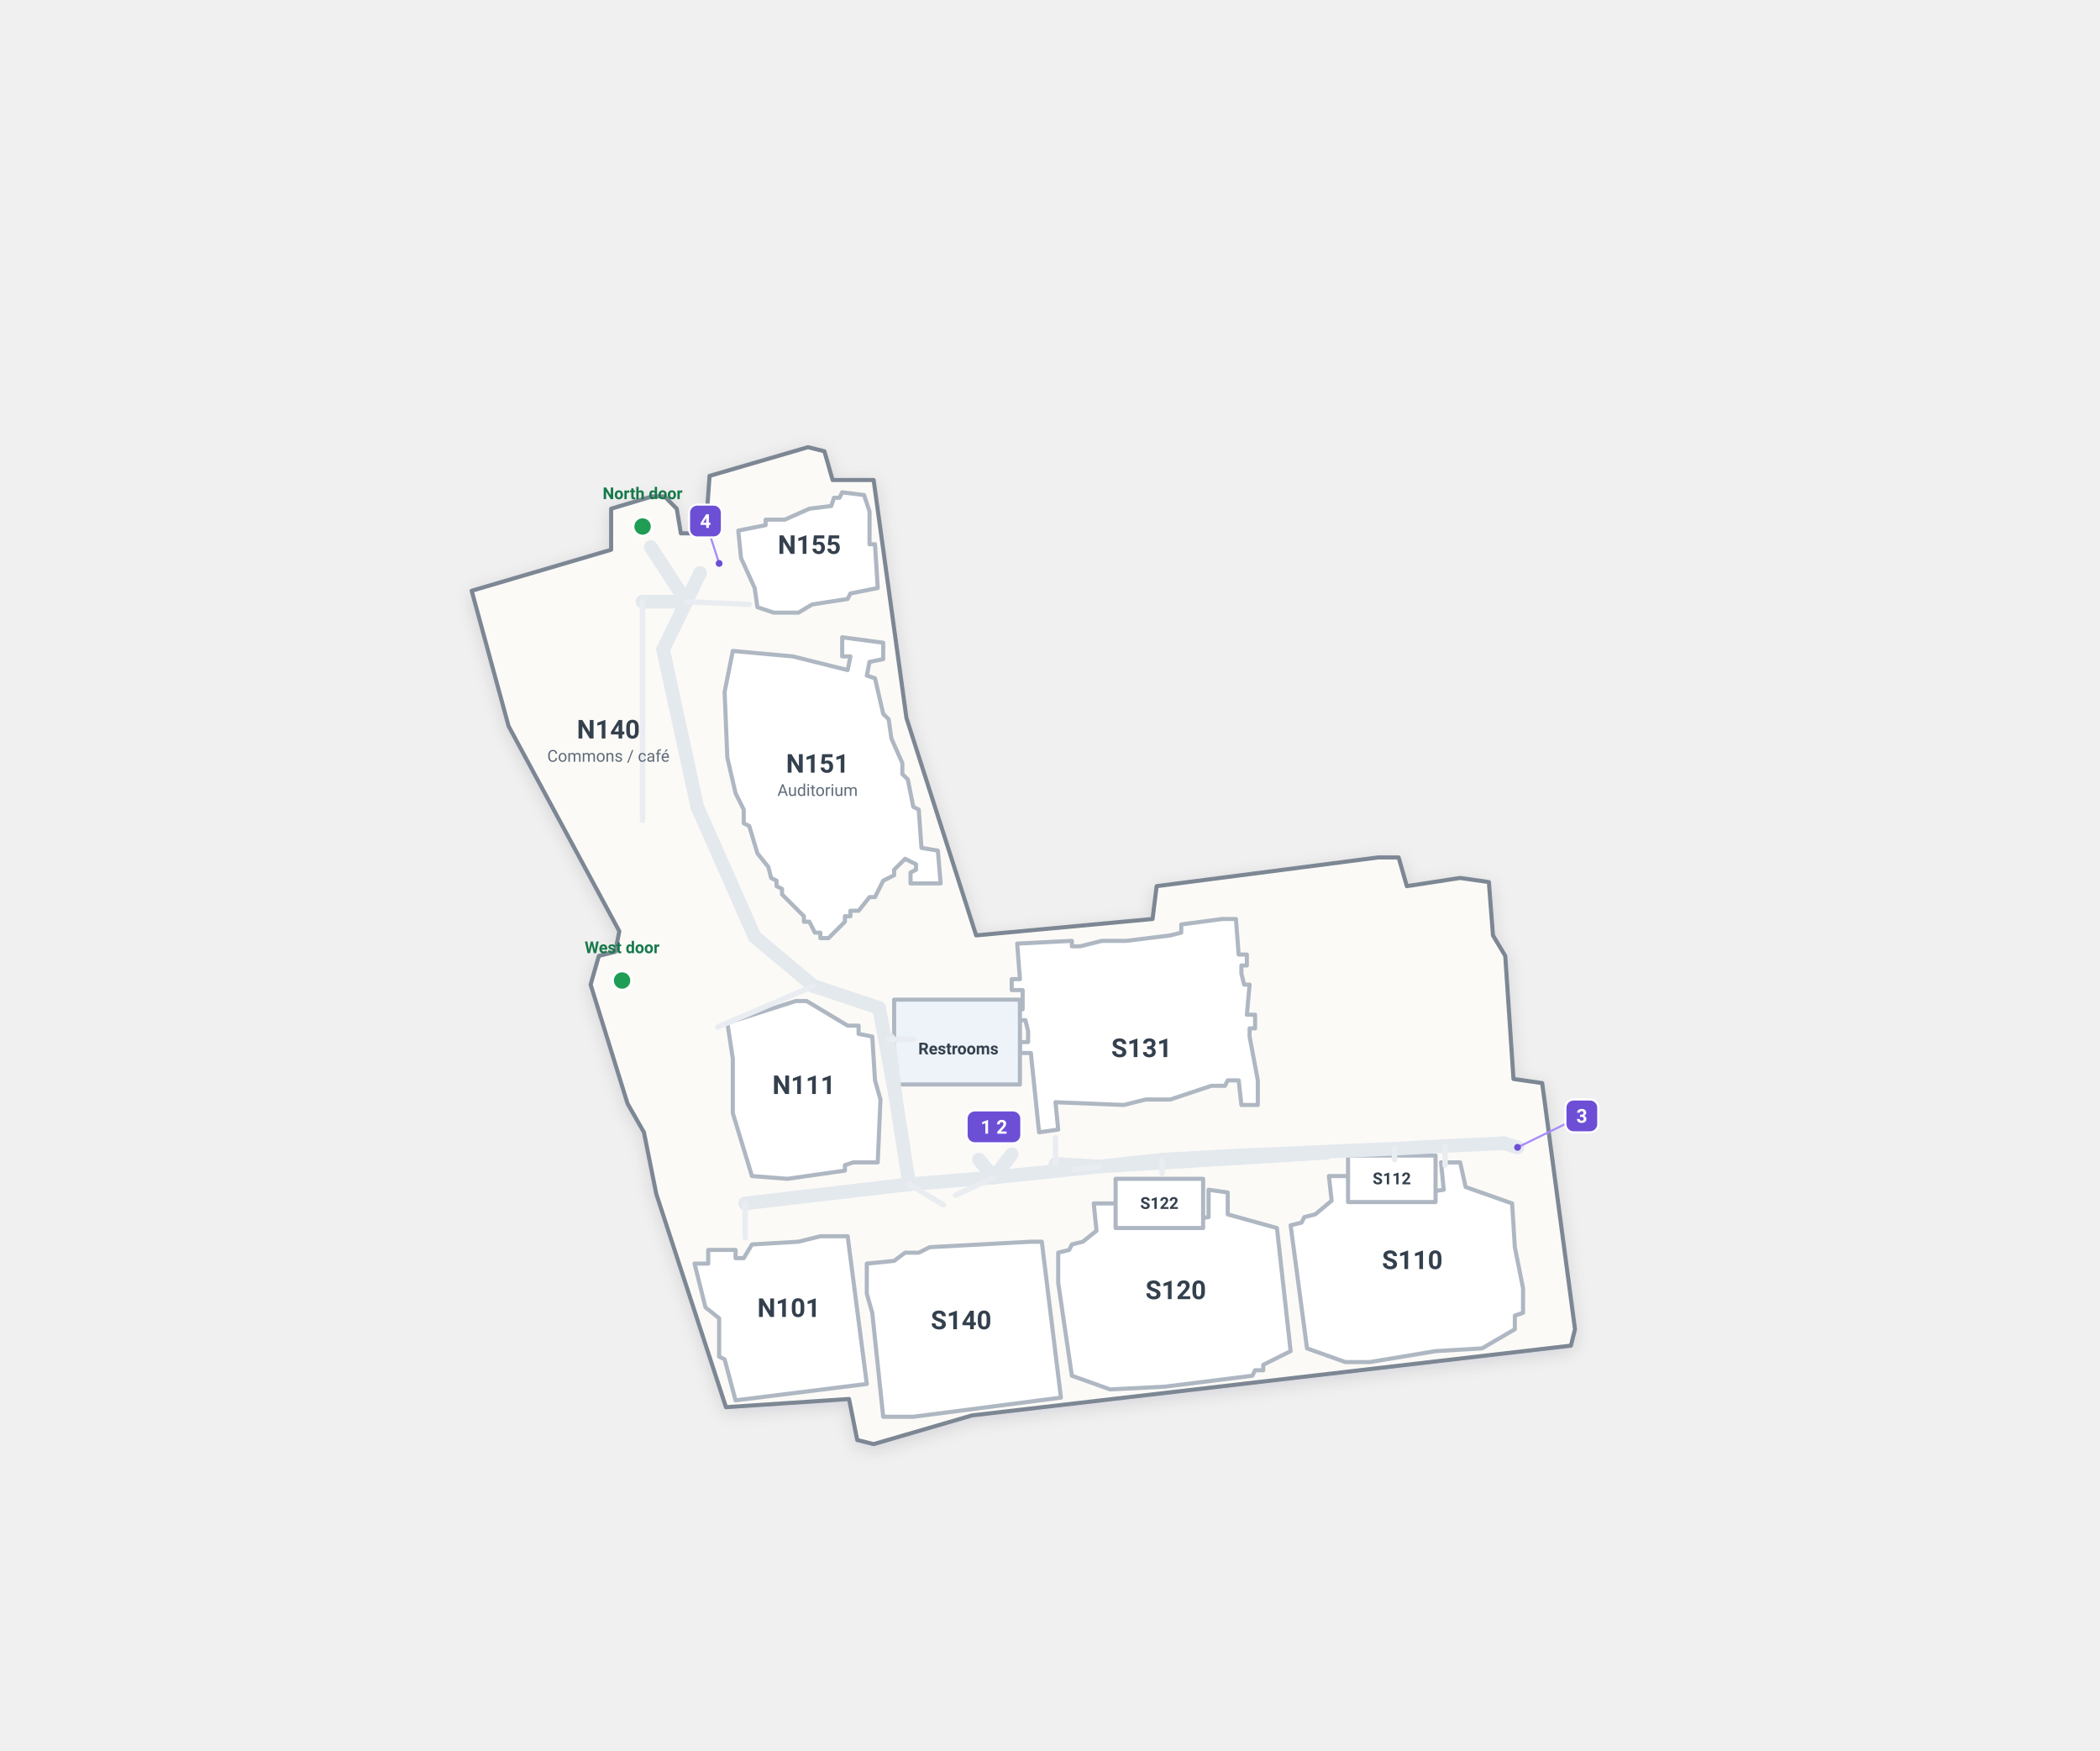
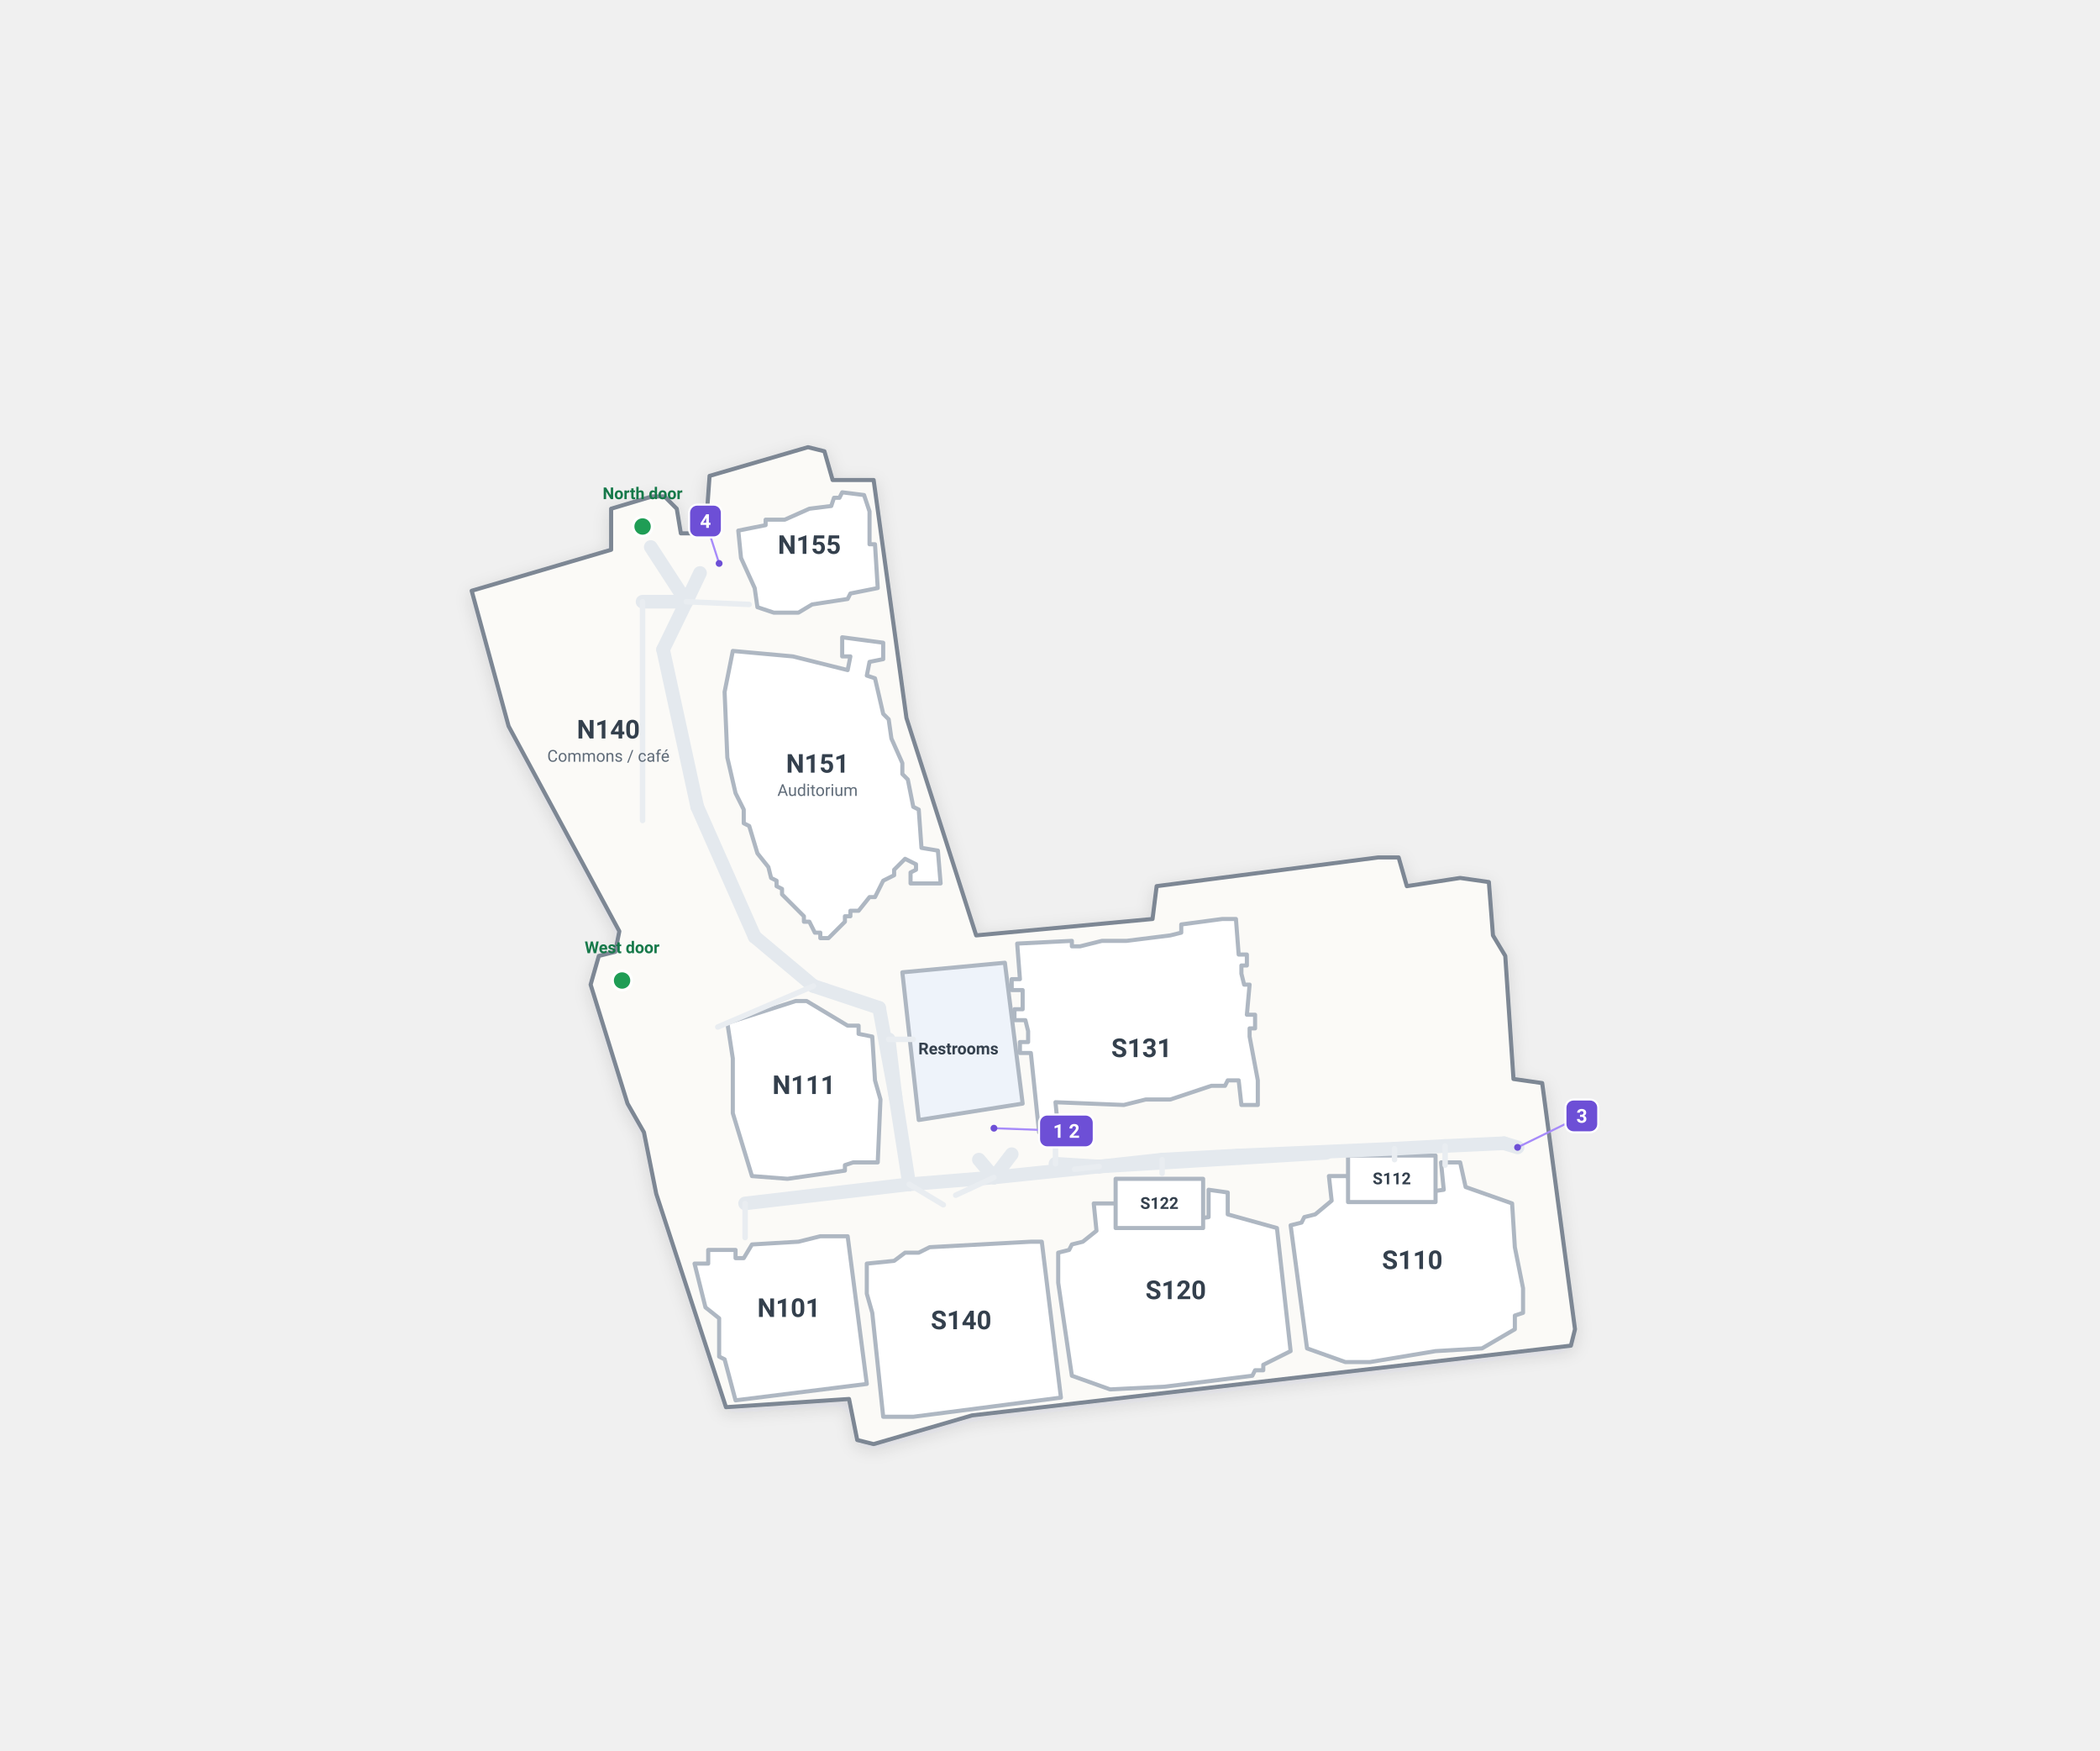
<svg xmlns="http://www.w3.org/2000/svg" width="1536" height="1280" viewBox="0 0 1536 1280">
  <defs>
    <filter id="sh" x="-5%" y="-5%" width="110%" height="110%">
      <feDropShadow dx="0" dy="3" stdDeviation="6" flood-color="#1f2933" flood-opacity="0.12" />
    </filter>
  </defs>
  <polygon points="591.0,327.0 603.0,330.0 609.0,351.0 639.0,351.0 663.0,525.0 714.0,684.0 843.0,672.0 846.0,648.0 1008.0,627.0 1023.0,627.0 1029.0,648.0 1068.0,642.0 1089.0,645.0 1092.0,684.0 1101.0,699.0 1107.0,789.0 1128.0,792.0 1152.0,972.0 1149.0,984.0 711.0,1035.0 639.0,1056.0 627.0,1053.0 621.0,1023.0 531.0,1029.0 480.0,873.0 471.0,828.0 459.0,807.0 432.0,720.0 438.0,699.0 450.0,696.0 453.0,681.0 372.0,531.0 345.0,432.0 447.0,402.0 447.0,372.0 477.0,363.0 486.0,363.0 495.0,372.0 498.0,390.0 516.0,390.0 519.0,348.0 591.0,327.0" fill="#fbfaf7" stroke="#7d8794" stroke-width="3" stroke-linejoin="round" filter="url(#sh)" />
  <polygon points="600.0,904.0 620.0,904.0 634.0,1012.0 538.0,1024.0 530.0,994.0 526.0,992.0 526.0,964.0 516.0,956.0 508.0,924.0 518.0,924.0 518.0,914.0 538.0,914.0 538.0,920.0 544.0,920.0 550.0,910.0 584.0,908.0 600.0,904.0" fill="#ffffff" stroke="#aeb7c2" stroke-width="3" stroke-linejoin="round" />
  <polygon points="582.0,732.0 590.0,732.0 620.0,750.0 628.0,750.0 628.0,756.0 638.0,758.0 640.0,790.0 644.0,804.0 642.0,850.0 624.0,850.0 618.0,852.0 618.0,856.0 576.0,862.0 550.0,860.0 536.0,814.0 536.0,774.0 532.0,748.0 582.0,732.0" fill="#ffffff" stroke="#aeb7c2" stroke-width="3" stroke-linejoin="round" />
  <polygon points="616.0,466.0 646.0,470.0 646.0,482.0 636.0,484.0 634.0,494.0 640.0,496.0 646.0,522.0 650.0,526.0 652.0,540.0 660.0,558.0 660.0,566.0 664.0,570.0 668.0,590.0 672.0,592.0 674.0,620.0 686.0,622.0 688.0,646.0 666.0,646.0 666.0,638.0 670.0,636.0 670.0,632.0 662.0,628.0 654.0,636.0 654.0,640.0 646.0,644.0 640.0,656.0 636.0,656.0 628.0,666.0 622.0,666.0 622.0,670.0 618.0,670.0 618.0,674.0 606.0,686.0 600.0,686.0 600.0,682.0 596.0,682.0 592.0,674.0 588.0,674.0 588.0,670.0 572.0,654.0 572.0,650.0 568.0,648.0 568.0,644.0 564.0,642.0 562.0,634.0 554.0,624.0 548.0,604.0 544.0,602.0 544.0,592.0 538.0,580.0 532.0,554.0 530.0,506.0 536.0,476.0 580.0,480.0 620.0,490.0 622.0,480.0 616.0,480.0 616.0,466.0" fill="#ffffff" stroke="#aeb7c2" stroke-width="3" stroke-linejoin="round" />
  <polygon points="616.0,360.0 632.0,362.0 636.0,374.0 636.0,398.0 640.0,398.0 642.0,430.0 622.0,434.0 620.0,438.0 594.0,442.0 584.0,448.0 566.0,448.0 554.0,444.0 552.0,430.0 542.0,408.0 540.0,388.0 560.0,384.0 560.0,380.0 574.0,380.0 592.0,372.0 608.0,370.0 610.0,364.0 614.0,364.0 616.0,360.0" fill="#ffffff" stroke="#aeb7c2" stroke-width="3" stroke-linejoin="round" />
  <polygon points="1054.0,850.0 1068.0,850.0 1072.0,868.0 1106.0,880.0 1108.0,912.0 1114.0,942.0 1114.0,960.0 1108.0,962.0 1108.0,972.0 1084.0,986.0 1050.0,988.0 1002.0,996.0 984.0,996.0 956.0,986.0 944.0,896.0 952.0,894.0 954.0,890.0 962.0,888.0 974.0,878.0 972.0,860.0 986.0,860.0 988.0,878.0 1042.0,872.0 1056.0,870.0 1054.0,850.0" fill="#ffffff" stroke="#aeb7c2" stroke-width="3" stroke-linejoin="round" />
  <polygon points="986.0,845.0 1050.0,845.0 1050.0,879.0 986.0,879.0" fill="#ffffff" stroke="#aeb7c2" stroke-width="3" stroke-linejoin="round" />
  <polygon points="884.0,870.0 898.0,872.0 898.0,888.0 934.0,898.0 944.0,988.0 924.0,998.0 924.0,1002.0 918.0,1002.0 916.0,1006.0 852.0,1014.0 812.0,1016.0 784.0,1006.0 774.0,938.0 774.0,916.0 782.0,914.0 784.0,910.0 792.0,908.0 802.0,900.0 800.0,880.0 816.0,880.0 818.0,898.0 826.0,898.0 884.0,890.0 884.0,870.0" fill="#ffffff" stroke="#aeb7c2" stroke-width="3" stroke-linejoin="round" />
  <polygon points="816.0,862.0 880.0,862.0 880.0,898.0 816.0,898.0" fill="#ffffff" stroke="#aeb7c2" stroke-width="3" stroke-linejoin="round" />
  <polygon points="894.0,672.0 904.0,672.0 906.0,698.0 912.0,698.0 912.0,706.0 908.0,706.0 908.0,712.0 910.0,720.0 914.0,720.0 912.0,742.0 918.0,742.0 918.0,752.0 914.0,752.0 914.0,758.0 920.0,790.0 920.0,808.0 908.0,808.0 906.0,790.0 898.0,790.0 896.0,794.0 886.0,794.0 856.0,804.0 838.0,804.0 822.0,808.0 772.0,806.0 774.0,826.0 760.0,828.0 754.0,770.0 746.0,770.0 746.0,762.0 752.0,762.0 752.0,754.0 750.0,746.0 742.0,746.0 742.0,738.0 748.0,738.0 748.0,724.0 740.0,724.0 740.0,716.0 746.0,716.0 744.0,690.0 784.0,688.0 784.0,692.0 790.0,692.0 806.0,688.0 824.0,688.0 856.0,684.0 864.0,682.0 864.0,676.0 894.0,672.0" fill="#ffffff" stroke="#aeb7c2" stroke-width="3" stroke-linejoin="round" />
  <polygon points="754.0,908.0 762.0,908.0 776.0,1022.0 668.0,1036.0 646.0,1036.0 638.0,960.0 634.0,946.0 634.0,924.0 654.0,922.0 662.0,916.0 672.0,916.0 680.0,912.0 754.0,908.0" fill="#ffffff" stroke="#aeb7c2" stroke-width="3" stroke-linejoin="round" />
-   <polygon points="654.0,731.0 746.0,731.0 746.0,793.0 654.0,793.0" fill="#eef3fa" stroke="#aeb7c2" stroke-width="3" stroke-linejoin="round" />
+   <polygon points="660.0,711.0 735.0,704.0 748.0,807.0 672.0,819.0" fill="#eef3fa" stroke="#aeb7c2" stroke-width="3" stroke-linejoin="round" />
  <line x1="502.0" y1="440.0" x2="485.0" y2="475.0" stroke="#e4e9ee" stroke-width="10" stroke-linecap="round" />
  <line x1="485.0" y1="475.0" x2="510.0" y2="590.0" stroke="#e4e9ee" stroke-width="10" stroke-linecap="round" />
  <line x1="510.0" y1="590.0" x2="552.0" y2="685.0" stroke="#e4e9ee" stroke-width="10" stroke-linecap="round" />
  <line x1="552.0" y1="685.0" x2="595.0" y2="721.0" stroke="#e4e9ee" stroke-width="10" stroke-linecap="round" />
  <line x1="595.0" y1="721.0" x2="643.0" y2="737.0" stroke="#e4e9ee" stroke-width="10" stroke-linecap="round" />
  <line x1="643.0" y1="737.0" x2="655.0" y2="802.0" stroke="#e4e9ee" stroke-width="10" stroke-linecap="round" />
  <line x1="655.0" y1="802.0" x2="665.0" y2="866.0" stroke="#e4e9ee" stroke-width="10" stroke-linecap="round" />
  <line x1="665.0" y1="866.0" x2="727.0" y2="861.0" stroke="#e4e9ee" stroke-width="10" stroke-linecap="round" />
  <line x1="727.0" y1="861.0" x2="804.0" y2="853.0" stroke="#e4e9ee" stroke-width="10" stroke-linecap="round" />
  <line x1="804.0" y1="853.0" x2="970.0" y2="843.0" stroke="#e4e9ee" stroke-width="10" stroke-linecap="round" />
  <line x1="502.0" y1="440.0" x2="512.0" y2="419.0" stroke="#e4e9ee" stroke-width="10" stroke-linecap="round" />
  <line x1="727.0" y1="861.0" x2="716.0" y2="848.0" stroke="#e4e9ee" stroke-width="10" stroke-linecap="round" />
  <line x1="727.0" y1="861.0" x2="740.0" y2="844.0" stroke="#e4e9ee" stroke-width="10" stroke-linecap="round" />
  <line x1="476.0" y1="400.0" x2="502.0" y2="440.0" stroke="#e4e9ee" stroke-width="10" stroke-linecap="round" />
  <line x1="502.0" y1="440.0" x2="470.0" y2="440.0" stroke="#e4e9ee" stroke-width="10" stroke-linecap="round" />
  <line x1="665.0" y1="866.0" x2="545.0" y2="880.0" stroke="#e4e9ee" stroke-width="10" stroke-linecap="round" />
  <line x1="655.0" y1="802.0" x2="650.0" y2="760.0" stroke="#e4e9ee" stroke-width="10" stroke-linecap="round" />
  <line x1="804.0" y1="853.0" x2="772.0" y2="851.0" stroke="#e4e9ee" stroke-width="10" stroke-linecap="round" />
  <line x1="804.0" y1="853.0" x2="850.0" y2="848.0" stroke="#e4e9ee" stroke-width="10" stroke-linecap="round" />
  <line x1="850.0" y1="848.0" x2="905.0" y2="845.0" stroke="#e4e9ee" stroke-width="10" stroke-linecap="round" />
  <line x1="905.0" y1="845.0" x2="1020.0" y2="840.0" stroke="#e4e9ee" stroke-width="10" stroke-linecap="round" />
  <line x1="1020.0" y1="840.0" x2="1057.0" y2="838.0" stroke="#e4e9ee" stroke-width="10" stroke-linecap="round" />
  <line x1="1057.0" y1="838.0" x2="1100.0" y2="836.0" stroke="#e4e9ee" stroke-width="10" stroke-linecap="round" />
  <line x1="1100.0" y1="836.0" x2="1110.0" y2="839.0" stroke="#e4e9ee" stroke-width="10" stroke-linecap="round" />
  <line x1="502.0" y1="440.0" x2="548.0" y2="442.0" stroke="#e9edf1" stroke-width="4" stroke-linecap="round" />
  <line x1="595.0" y1="721.0" x2="525.0" y2="751.0" stroke="#e9edf1" stroke-width="4" stroke-linecap="round" />
  <line x1="727.0" y1="861.0" x2="699.0" y2="874.0" stroke="#e9edf1" stroke-width="4" stroke-linecap="round" />
  <line x1="665.0" y1="866.0" x2="690.0" y2="881.0" stroke="#e9edf1" stroke-width="4" stroke-linecap="round" />
  <line x1="804.0" y1="853.0" x2="786.0" y2="855.0" stroke="#e9edf1" stroke-width="4" stroke-linecap="round" />
  <line x1="470.0" y1="440.0" x2="470.0" y2="600.0" stroke="#e9edf1" stroke-width="4" stroke-linecap="round" />
  <line x1="545.0" y1="880.0" x2="545.0" y2="905.0" stroke="#e9edf1" stroke-width="4" stroke-linecap="round" />
  <line x1="650.0" y1="760.0" x2="668.0" y2="760.0" stroke="#e9edf1" stroke-width="4" stroke-linecap="round" />
  <line x1="772.0" y1="851.0" x2="772.0" y2="832.0" stroke="#e9edf1" stroke-width="4" stroke-linecap="round" />
  <line x1="850.0" y1="848.0" x2="850.0" y2="858.0" stroke="#e9edf1" stroke-width="4" stroke-linecap="round" />
  <line x1="1020.0" y1="840.0" x2="1020.0" y2="848.0" stroke="#e9edf1" stroke-width="4" stroke-linecap="round" />
  <line x1="1057.0" y1="838.0" x2="1057.0" y2="852.0" stroke="#e9edf1" stroke-width="4" stroke-linecap="round" />
  <text x="445" y="540" text-anchor="middle" font-family="system-ui, -apple-system, 'Segoe UI', Roboto, sans-serif" font-size="19" font-weight="650" fill="#34404d">N140</text>
  <text x="445" y="557" text-anchor="middle" font-family="system-ui, -apple-system, 'Segoe UI', Roboto, sans-serif" font-size="12" fill="#5f6b78">Commons / café</text>
  <text x="577" y="963" text-anchor="middle" font-family="system-ui, -apple-system, 'Segoe UI', Roboto, sans-serif" font-size="19" font-weight="650" fill="#34404d">N101</text>
  <text x="588" y="800" text-anchor="middle" font-family="system-ui, -apple-system, 'Segoe UI', Roboto, sans-serif" font-size="19" font-weight="650" fill="#34404d">N111</text>
  <text x="598" y="565" text-anchor="middle" font-family="system-ui, -apple-system, 'Segoe UI', Roboto, sans-serif" font-size="19" font-weight="650" fill="#34404d">N151</text>
  <text x="598" y="582" text-anchor="middle" font-family="system-ui, -apple-system, 'Segoe UI', Roboto, sans-serif" font-size="12" fill="#5f6b78">Auditorium</text>
  <text x="592" y="405" text-anchor="middle" font-family="system-ui, -apple-system, 'Segoe UI', Roboto, sans-serif" font-size="19" font-weight="650" fill="#34404d">N155</text>
  <text x="1033" y="928" text-anchor="middle" font-family="system-ui, -apple-system, 'Segoe UI', Roboto, sans-serif" font-size="19" font-weight="650" fill="#34404d">S110</text>
  <text x="1018" y="866" text-anchor="middle" font-family="system-ui, -apple-system, 'Segoe UI', Roboto, sans-serif" font-size="12" font-weight="650" fill="#34404d">S112</text>
  <text x="860" y="950" text-anchor="middle" font-family="system-ui, -apple-system, 'Segoe UI', Roboto, sans-serif" font-size="19" font-weight="650" fill="#34404d">S120</text>
  <text x="848" y="884" text-anchor="middle" font-family="system-ui, -apple-system, 'Segoe UI', Roboto, sans-serif" font-size="12" font-weight="650" fill="#34404d">S122</text>
  <text x="835" y="773" text-anchor="middle" font-family="system-ui, -apple-system, 'Segoe UI', Roboto, sans-serif" font-size="19" font-weight="650" fill="#34404d">S131</text>
  <text x="703" y="972" text-anchor="middle" font-family="system-ui, -apple-system, 'Segoe UI', Roboto, sans-serif" font-size="19" font-weight="650" fill="#34404d">S140</text>
  <text x="701" y="771" text-anchor="middle" font-family="system-ui, -apple-system, 'Segoe UI', Roboto, sans-serif" font-size="12" font-weight="650" fill="#34404d">Restrooms</text>
  <path d="M1157,816 L1110,839" fill="none" stroke="#a78bfa" stroke-width="1.5" />
  <circle cx="1110" cy="839" r="2.5" fill="#6d4fd6" />
  <rect x="1145.0" y="804" width="24" height="24" rx="6" fill="#6d4fd6" stroke="white" stroke-width="1.5" />
  <text x="1157" y="821" text-anchor="middle" font-family="system-ui, -apple-system, 'Segoe UI', Roboto, sans-serif" font-size="14" font-weight="700" fill="#ffffff">3</text>
-   <rect x="707.0" y="812" width="40" height="24" rx="6" fill="#6d4fd6" stroke="white" stroke-width="1.5" />
-   <text x="727" y="829" text-anchor="middle" font-family="system-ui, -apple-system, 'Segoe UI', Roboto, sans-serif" font-size="14" font-weight="700" fill="#ffffff">1 2</text>
+   <path d="M780,827 L727,825" fill="none" stroke="#a78bfa" stroke-width="1.5" />
+   <circle cx="727" cy="825" r="2.5" fill="#6d4fd6" />
+   <rect x="760.0" y="815" width="40" height="24" rx="6" fill="#6d4fd6" stroke="white" stroke-width="1.5" />
+   <text x="780" y="832" text-anchor="middle" font-family="system-ui, -apple-system, 'Segoe UI', Roboto, sans-serif" font-size="14" font-weight="700" fill="#ffffff">1 2</text>
  <path d="M516,381 L526,412" fill="none" stroke="#a78bfa" stroke-width="1.5" />
  <circle cx="526" cy="412" r="2.5" fill="#6d4fd6" />
  <rect x="504.0" y="369" width="24" height="24" rx="6" fill="#6d4fd6" stroke="white" stroke-width="1.5" />
  <text x="516" y="386" text-anchor="middle" font-family="system-ui, -apple-system, 'Segoe UI', Roboto, sans-serif" font-size="14" font-weight="700" fill="#ffffff">4</text>
  <circle cx="470" cy="385" r="7" fill="#1f9d55" stroke="#ffffff" stroke-width="2" />
  <text x="470" y="365" text-anchor="middle" font-family="system-ui, -apple-system, 'Segoe UI', Roboto, sans-serif" font-size="12" font-weight="600" fill="#16794a">North door</text>
  <circle cx="455" cy="717" r="7" fill="#1f9d55" stroke="#ffffff" stroke-width="2" />
  <text x="455" y="697" text-anchor="middle" font-family="system-ui, -apple-system, 'Segoe UI', Roboto, sans-serif" font-size="12" font-weight="600" fill="#16794a">West door</text>
</svg>
